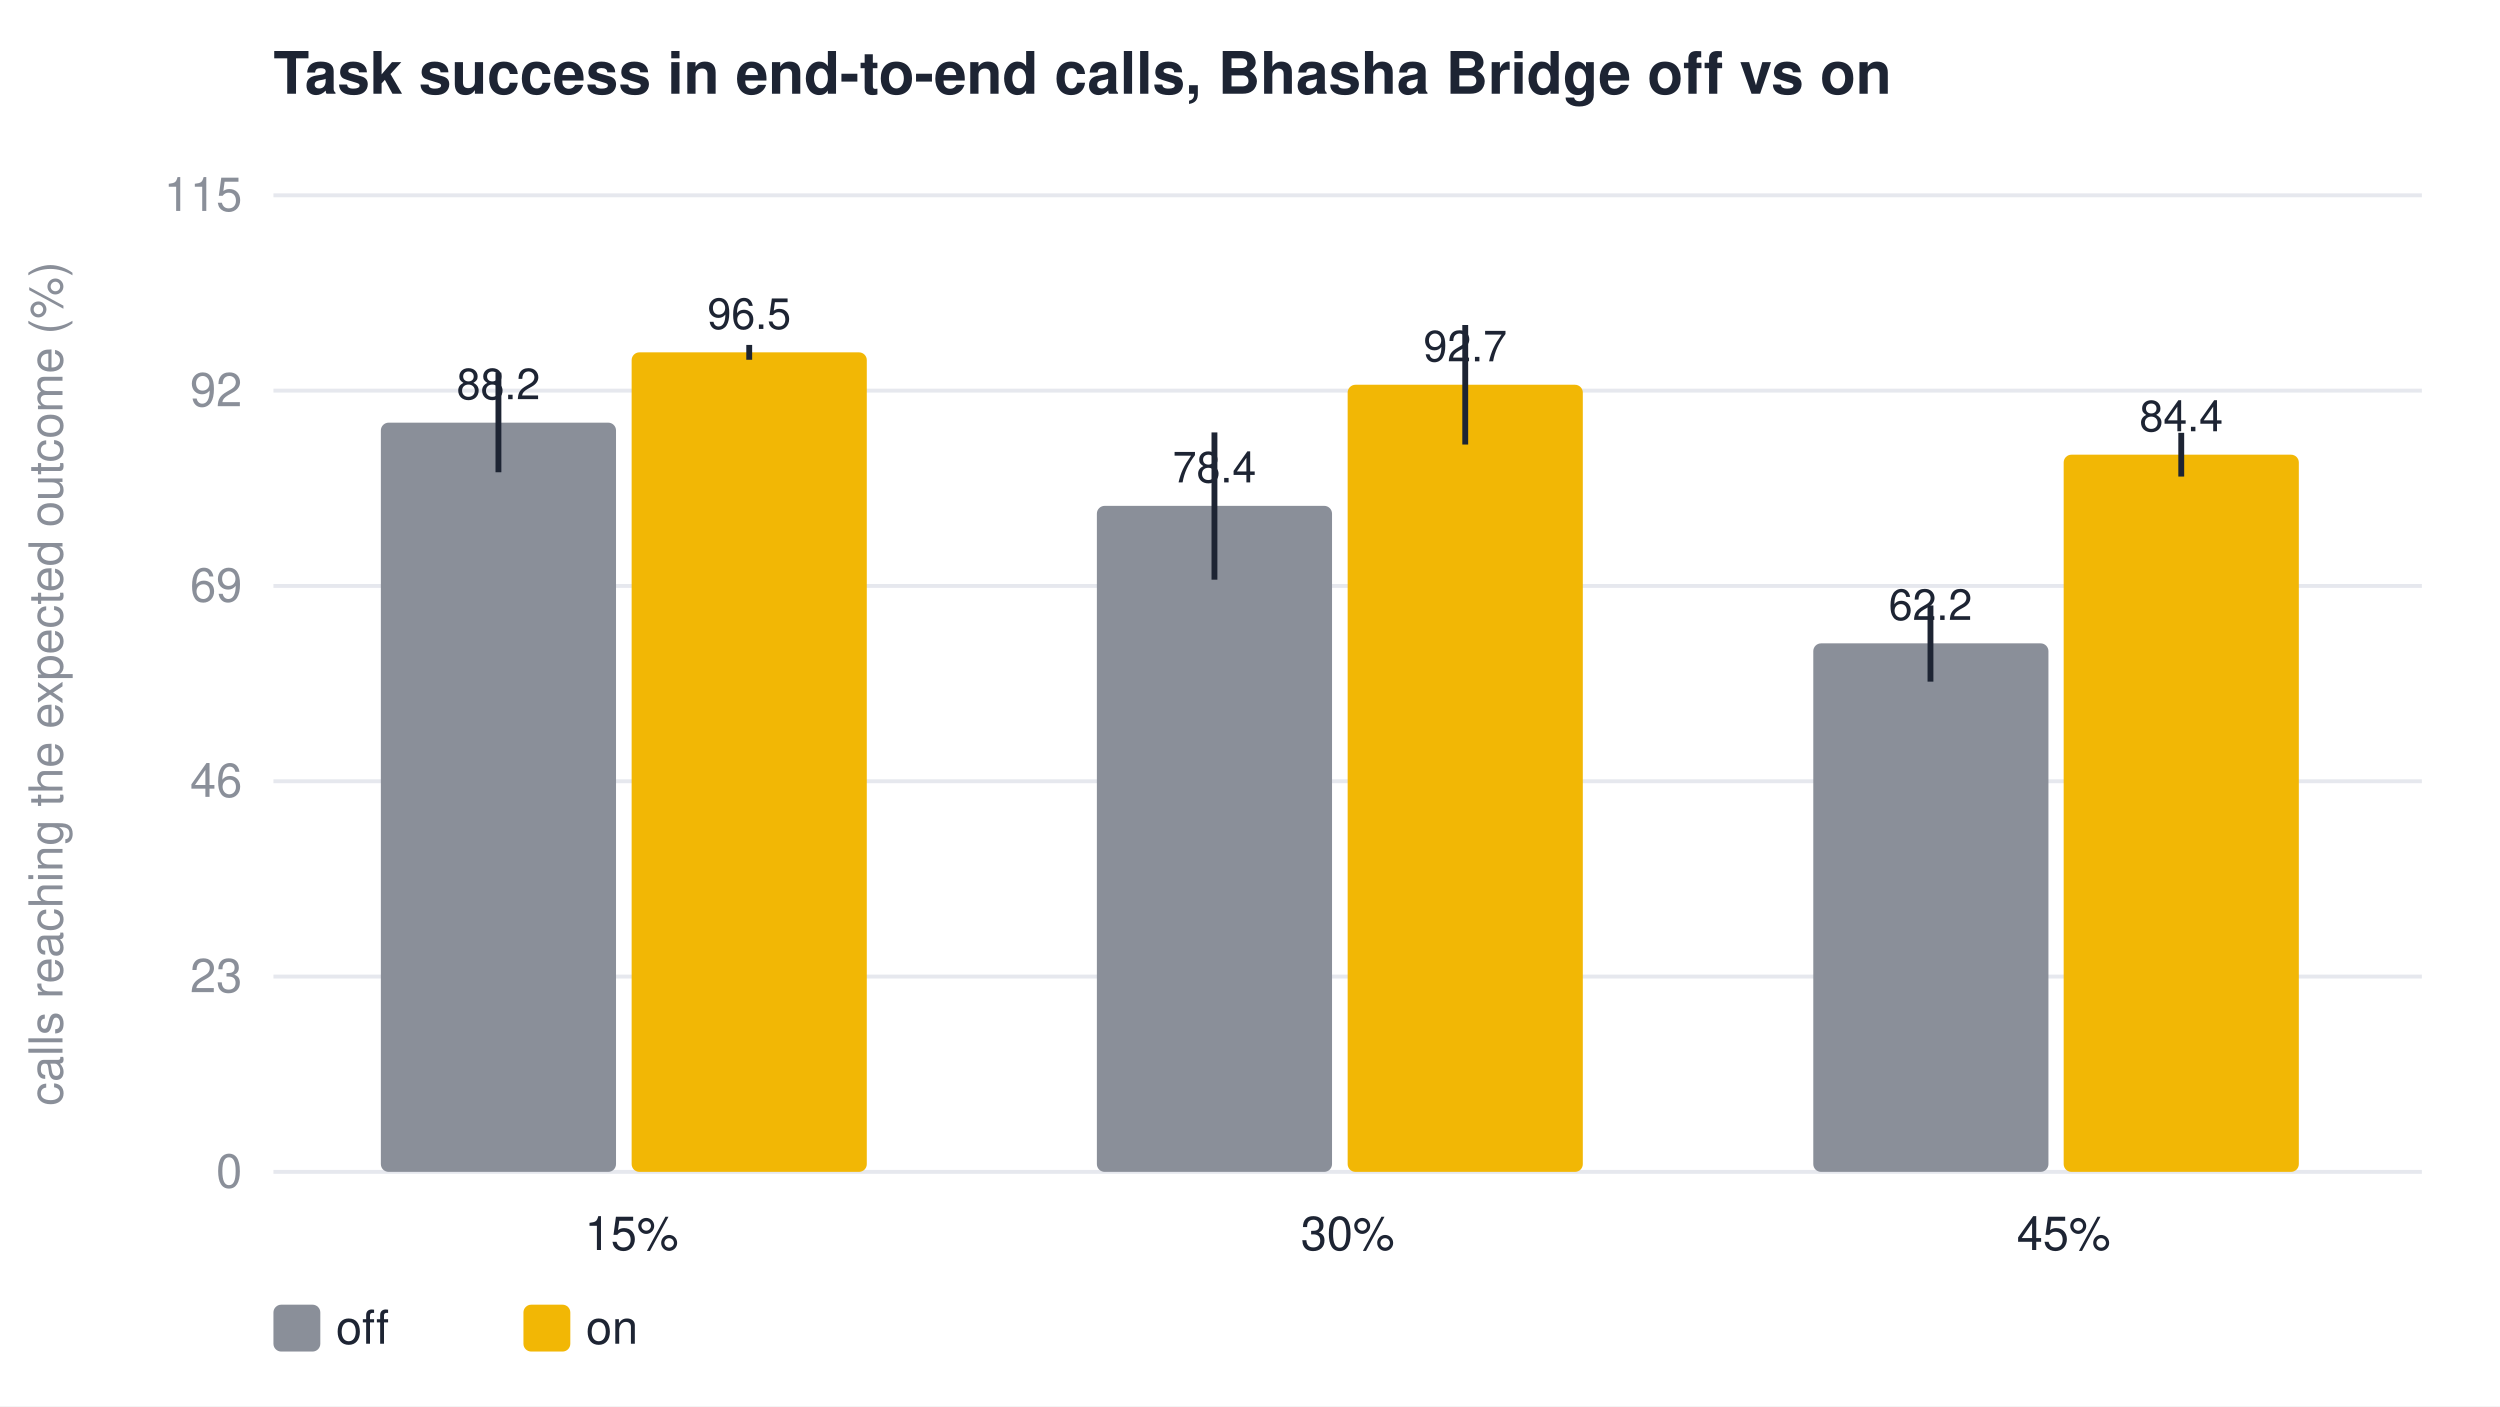
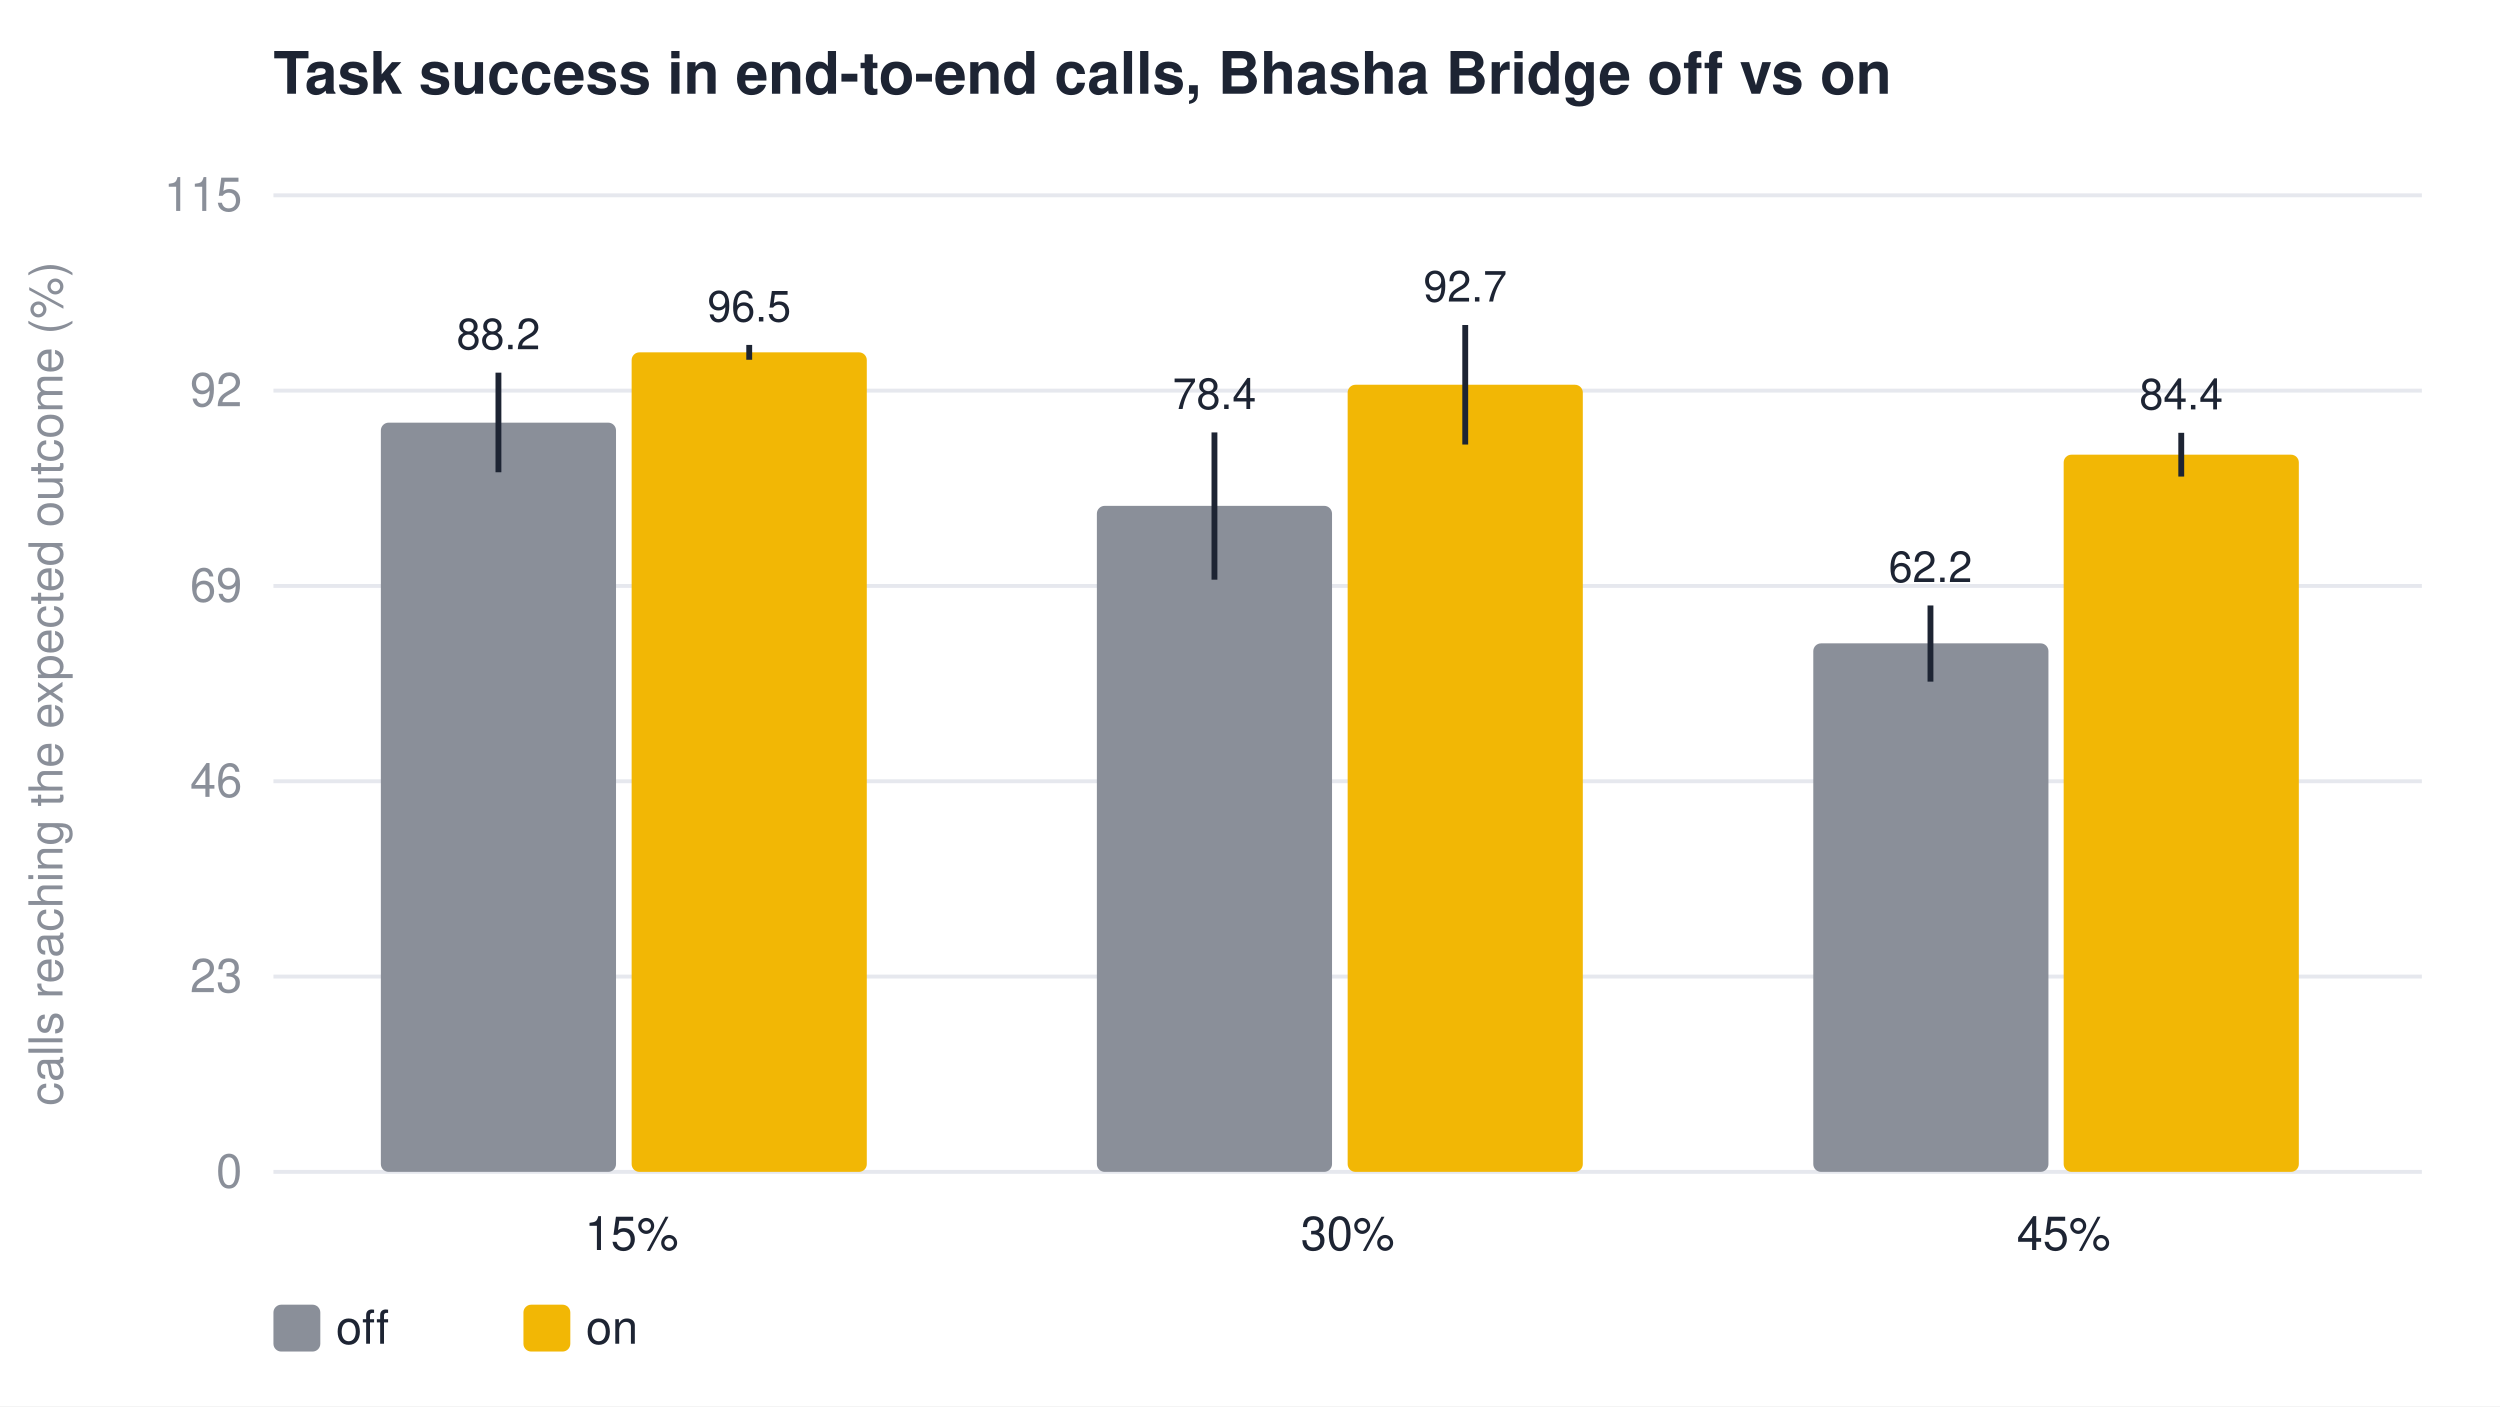
<svg xmlns="http://www.w3.org/2000/svg" width="640" height="360" viewBox="0 0 640 360" font-family="Helvetica, Arial, sans-serif" font-size="12">
  <rect width="100%" height="100%" fill="#ffffff" />
  <text x="70" y="24" font-size="15" font-weight="700" fill="#1d2433">Task success in end-to-end calls, Bhasha Bridge off vs on</text>
  <line x1="70" x2="620" y1="300.0" y2="300.0" stroke="#e6e8ee" />
  <text x="62" y="304.0" text-anchor="end" fill="#8a8f99">0</text>
  <line x1="70" x2="620" y1="250.0" y2="250.0" stroke="#e6e8ee" />
  <text x="62" y="254.0" text-anchor="end" fill="#8a8f99">23</text>
  <line x1="70" x2="620" y1="200.0" y2="200.0" stroke="#e6e8ee" />
  <text x="62" y="204.0" text-anchor="end" fill="#8a8f99">46</text>
  <line x1="70" x2="620" y1="150.0" y2="150.0" stroke="#e6e8ee" />
  <text x="62" y="154.0" text-anchor="end" fill="#8a8f99">69</text>
  <line x1="70" x2="620" y1="100.0" y2="100.0" stroke="#e6e8ee" />
  <text x="62" y="104.0" text-anchor="end" fill="#8a8f99">92</text>
  <line x1="70" x2="620" y1="50.0" y2="50.0" stroke="#e6e8ee" />
  <text x="62" y="54.0" text-anchor="end" fill="#8a8f99">115</text>
  <text transform="translate(16 175) rotate(-90)" text-anchor="middle" fill="#8a8f99">calls reaching the expected outcome (%)</text>
  <text x="161.7" y="320" text-anchor="middle" fill="#1d2433">15%</text>
  <rect x="97.5" y="108.2" width="60.2" height="191.8" fill="#8a8f99" rx="2" />
  <line x1="127.6" x2="127.6" y1="120.9" y2="95.4" stroke="#1d2433" stroke-width="1.5" />
-   <text x="127.6" y="102.2" text-anchor="middle" font-size="11" fill="#1d2433">88.2</text>
+   <text x="127.6" y="89.4" text-anchor="middle" font-size="11" fill="#1d2433">88.2</text>
  <rect x="161.7" y="90.2" width="60.2" height="209.8" fill="#f2b705" rx="2" />
  <line x1="191.8" x2="191.8" y1="92.1" y2="88.3" stroke="#1d2433" stroke-width="1.5" />
-   <text x="191.8" y="84.2" text-anchor="middle" font-size="11" fill="#1d2433">96.5</text>
+   <text x="191.8" y="82.3" text-anchor="middle" font-size="11" fill="#1d2433">96.5</text>
  <text x="345.0" y="320" text-anchor="middle" fill="#1d2433">30%</text>
  <rect x="280.8" y="129.5" width="60.2" height="170.5" fill="#8a8f99" rx="2" />
  <line x1="310.9" x2="310.9" y1="148.4" y2="110.7" stroke="#1d2433" stroke-width="1.5" />
-   <text x="310.9" y="123.5" text-anchor="middle" font-size="11" fill="#1d2433">78.4</text>
+   <text x="310.9" y="104.7" text-anchor="middle" font-size="11" fill="#1d2433">78.4</text>
  <rect x="345.0" y="98.5" width="60.2" height="201.5" fill="#f2b705" rx="2" />
  <line x1="375.1" x2="375.1" y1="113.8" y2="83.2" stroke="#1d2433" stroke-width="1.5" />
-   <text x="375.1" y="92.5" text-anchor="middle" font-size="11" fill="#1d2433">92.7</text>
+   <text x="375.1" y="77.2" text-anchor="middle" font-size="11" fill="#1d2433">92.7</text>
  <text x="528.3" y="320" text-anchor="middle" fill="#1d2433">45%</text>
  <rect x="464.2" y="164.7" width="60.2" height="135.3" fill="#8a8f99" rx="2" />
  <line x1="494.2" x2="494.2" y1="174.5" y2="155.0" stroke="#1d2433" stroke-width="1.5" />
-   <text x="494.2" y="158.7" text-anchor="middle" font-size="11" fill="#1d2433">62.2</text>
+   <text x="494.2" y="149.0" text-anchor="middle" font-size="11" fill="#1d2433">62.2</text>
  <rect x="528.3" y="116.4" width="60.2" height="183.6" fill="#f2b705" rx="2" />
  <line x1="558.4" x2="558.4" y1="122.0" y2="110.8" stroke="#1d2433" stroke-width="1.5" />
-   <text x="558.4" y="110.4" text-anchor="middle" font-size="11" fill="#1d2433">84.4</text>
+   <text x="558.4" y="104.8" text-anchor="middle" font-size="11" fill="#1d2433">84.4</text>
  <rect x="70" y="334" width="12" height="12" fill="#8a8f99" rx="2" />
  <text x="86" y="344" fill="#1d2433">off</text>
  <rect x="134" y="334" width="12" height="12" fill="#f2b705" rx="2" />
  <text x="150" y="344" fill="#1d2433">on</text>
</svg>
